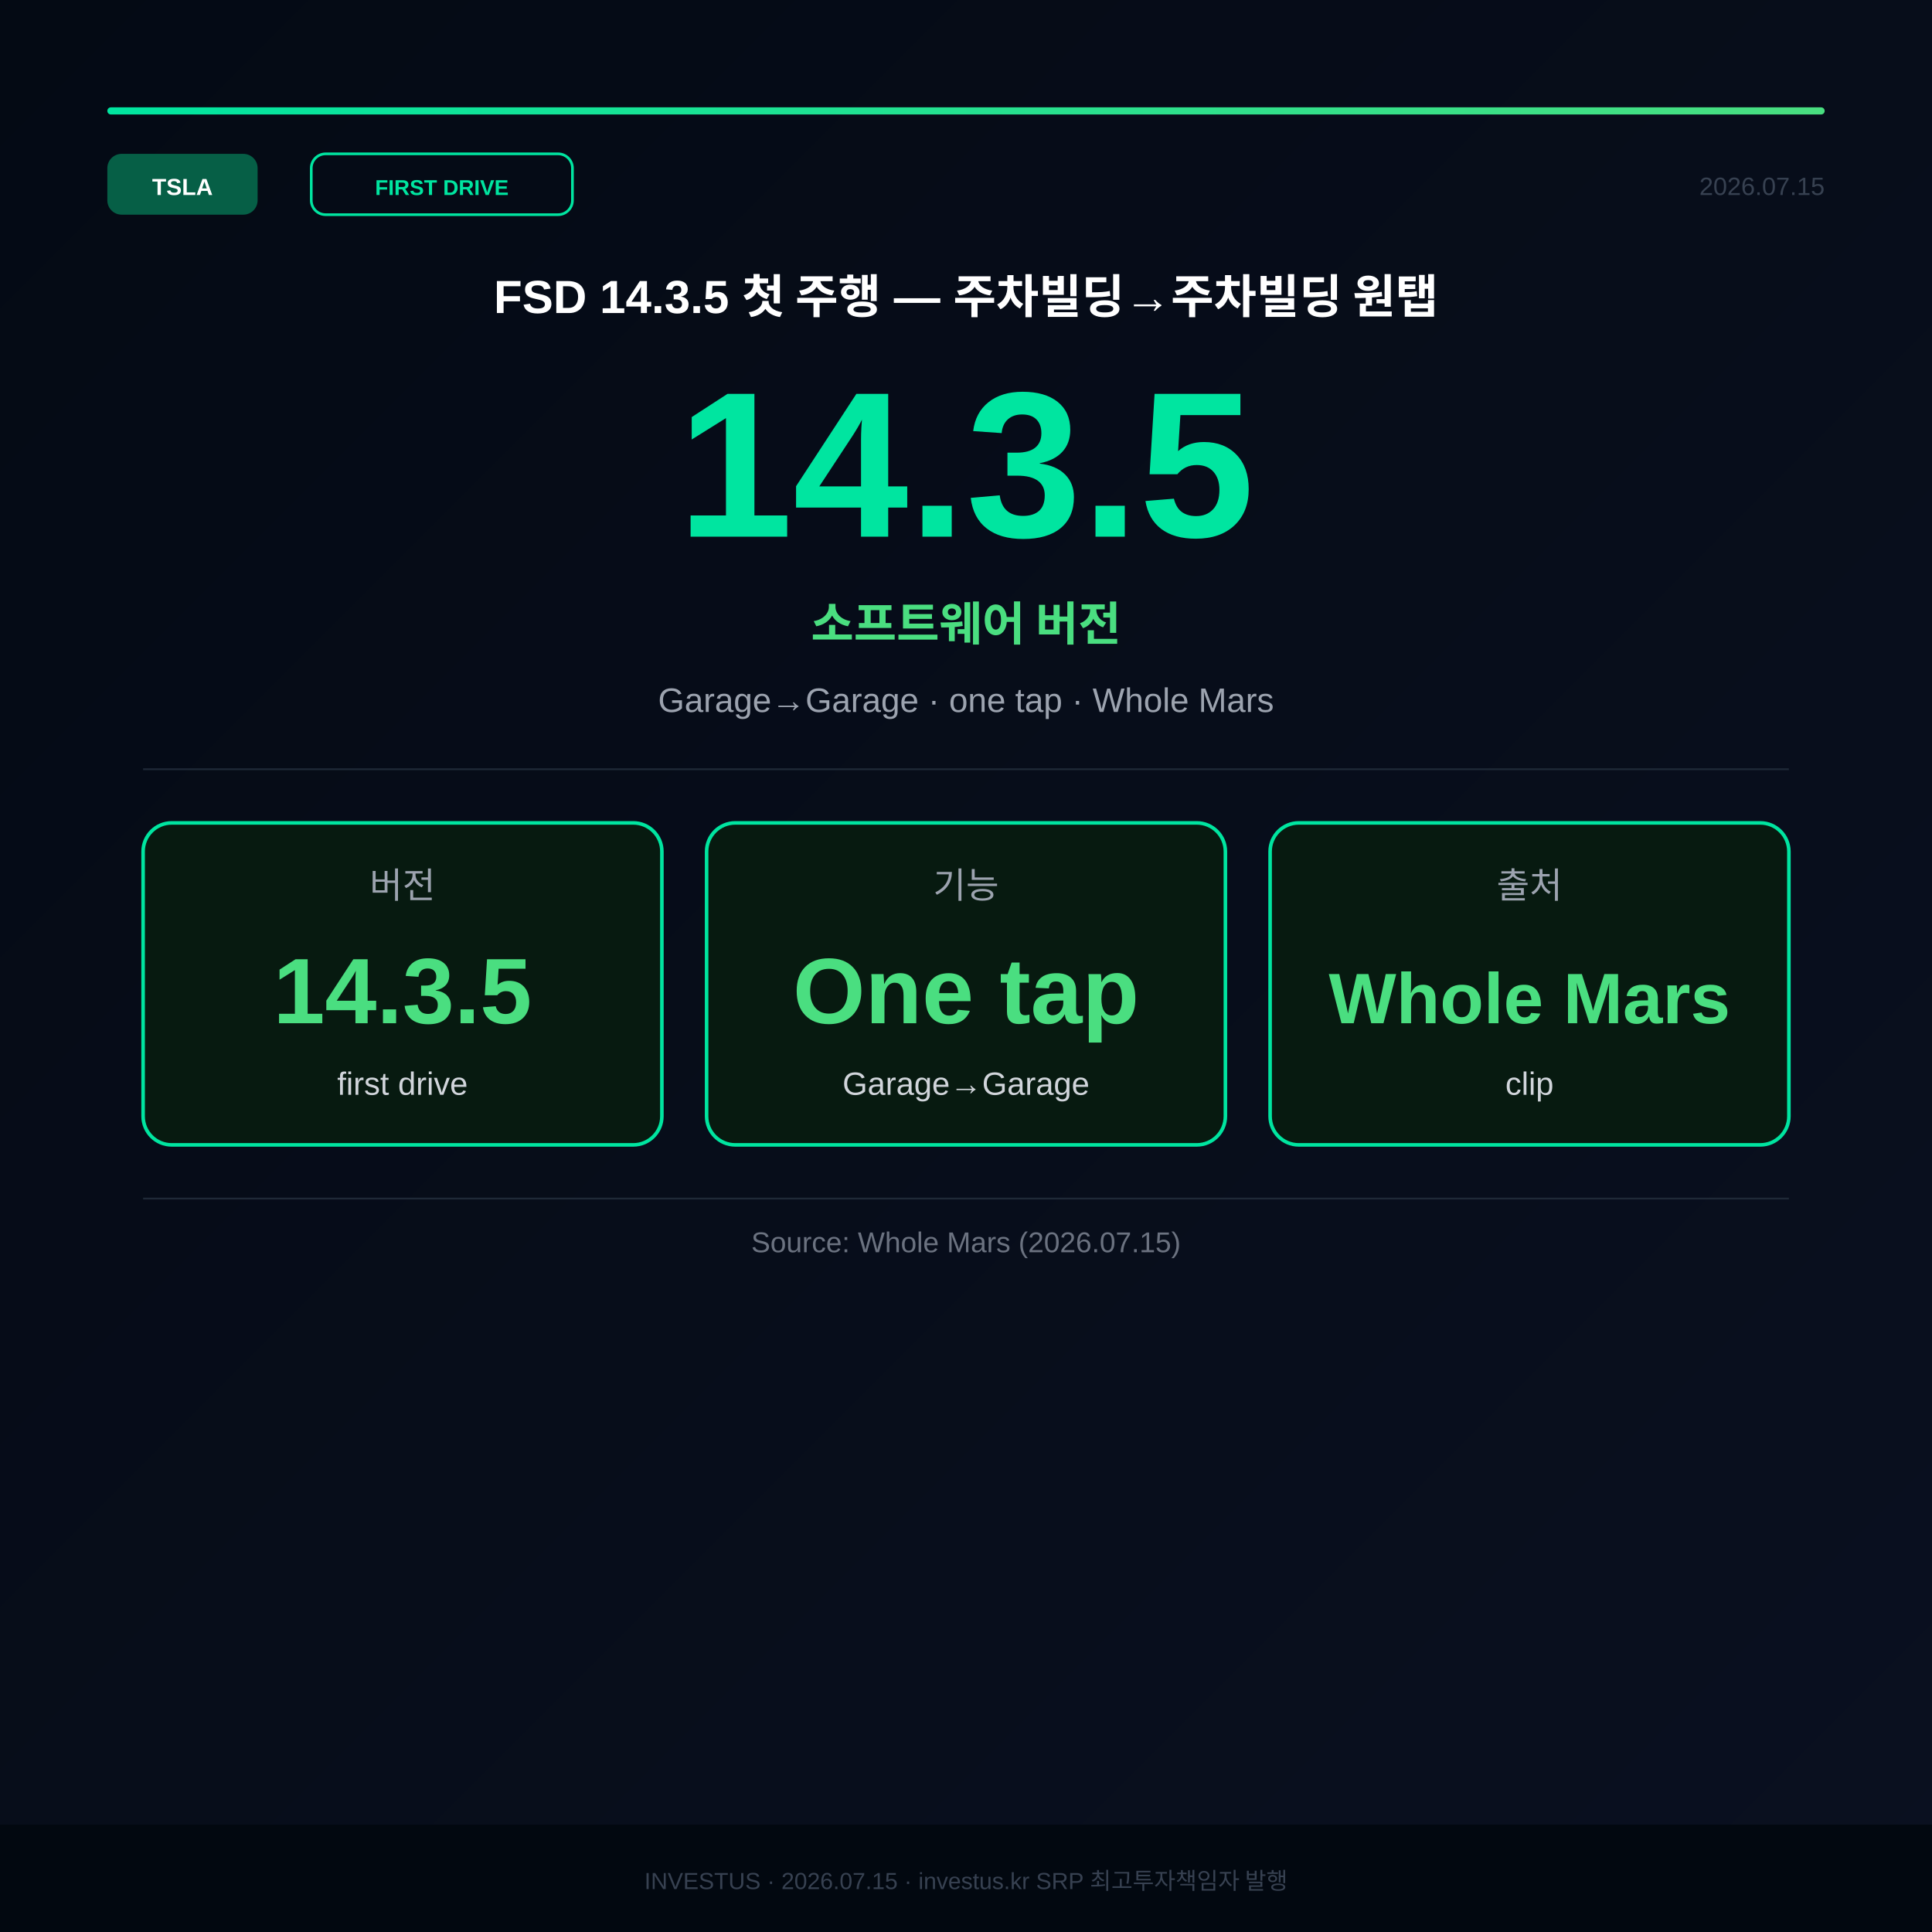
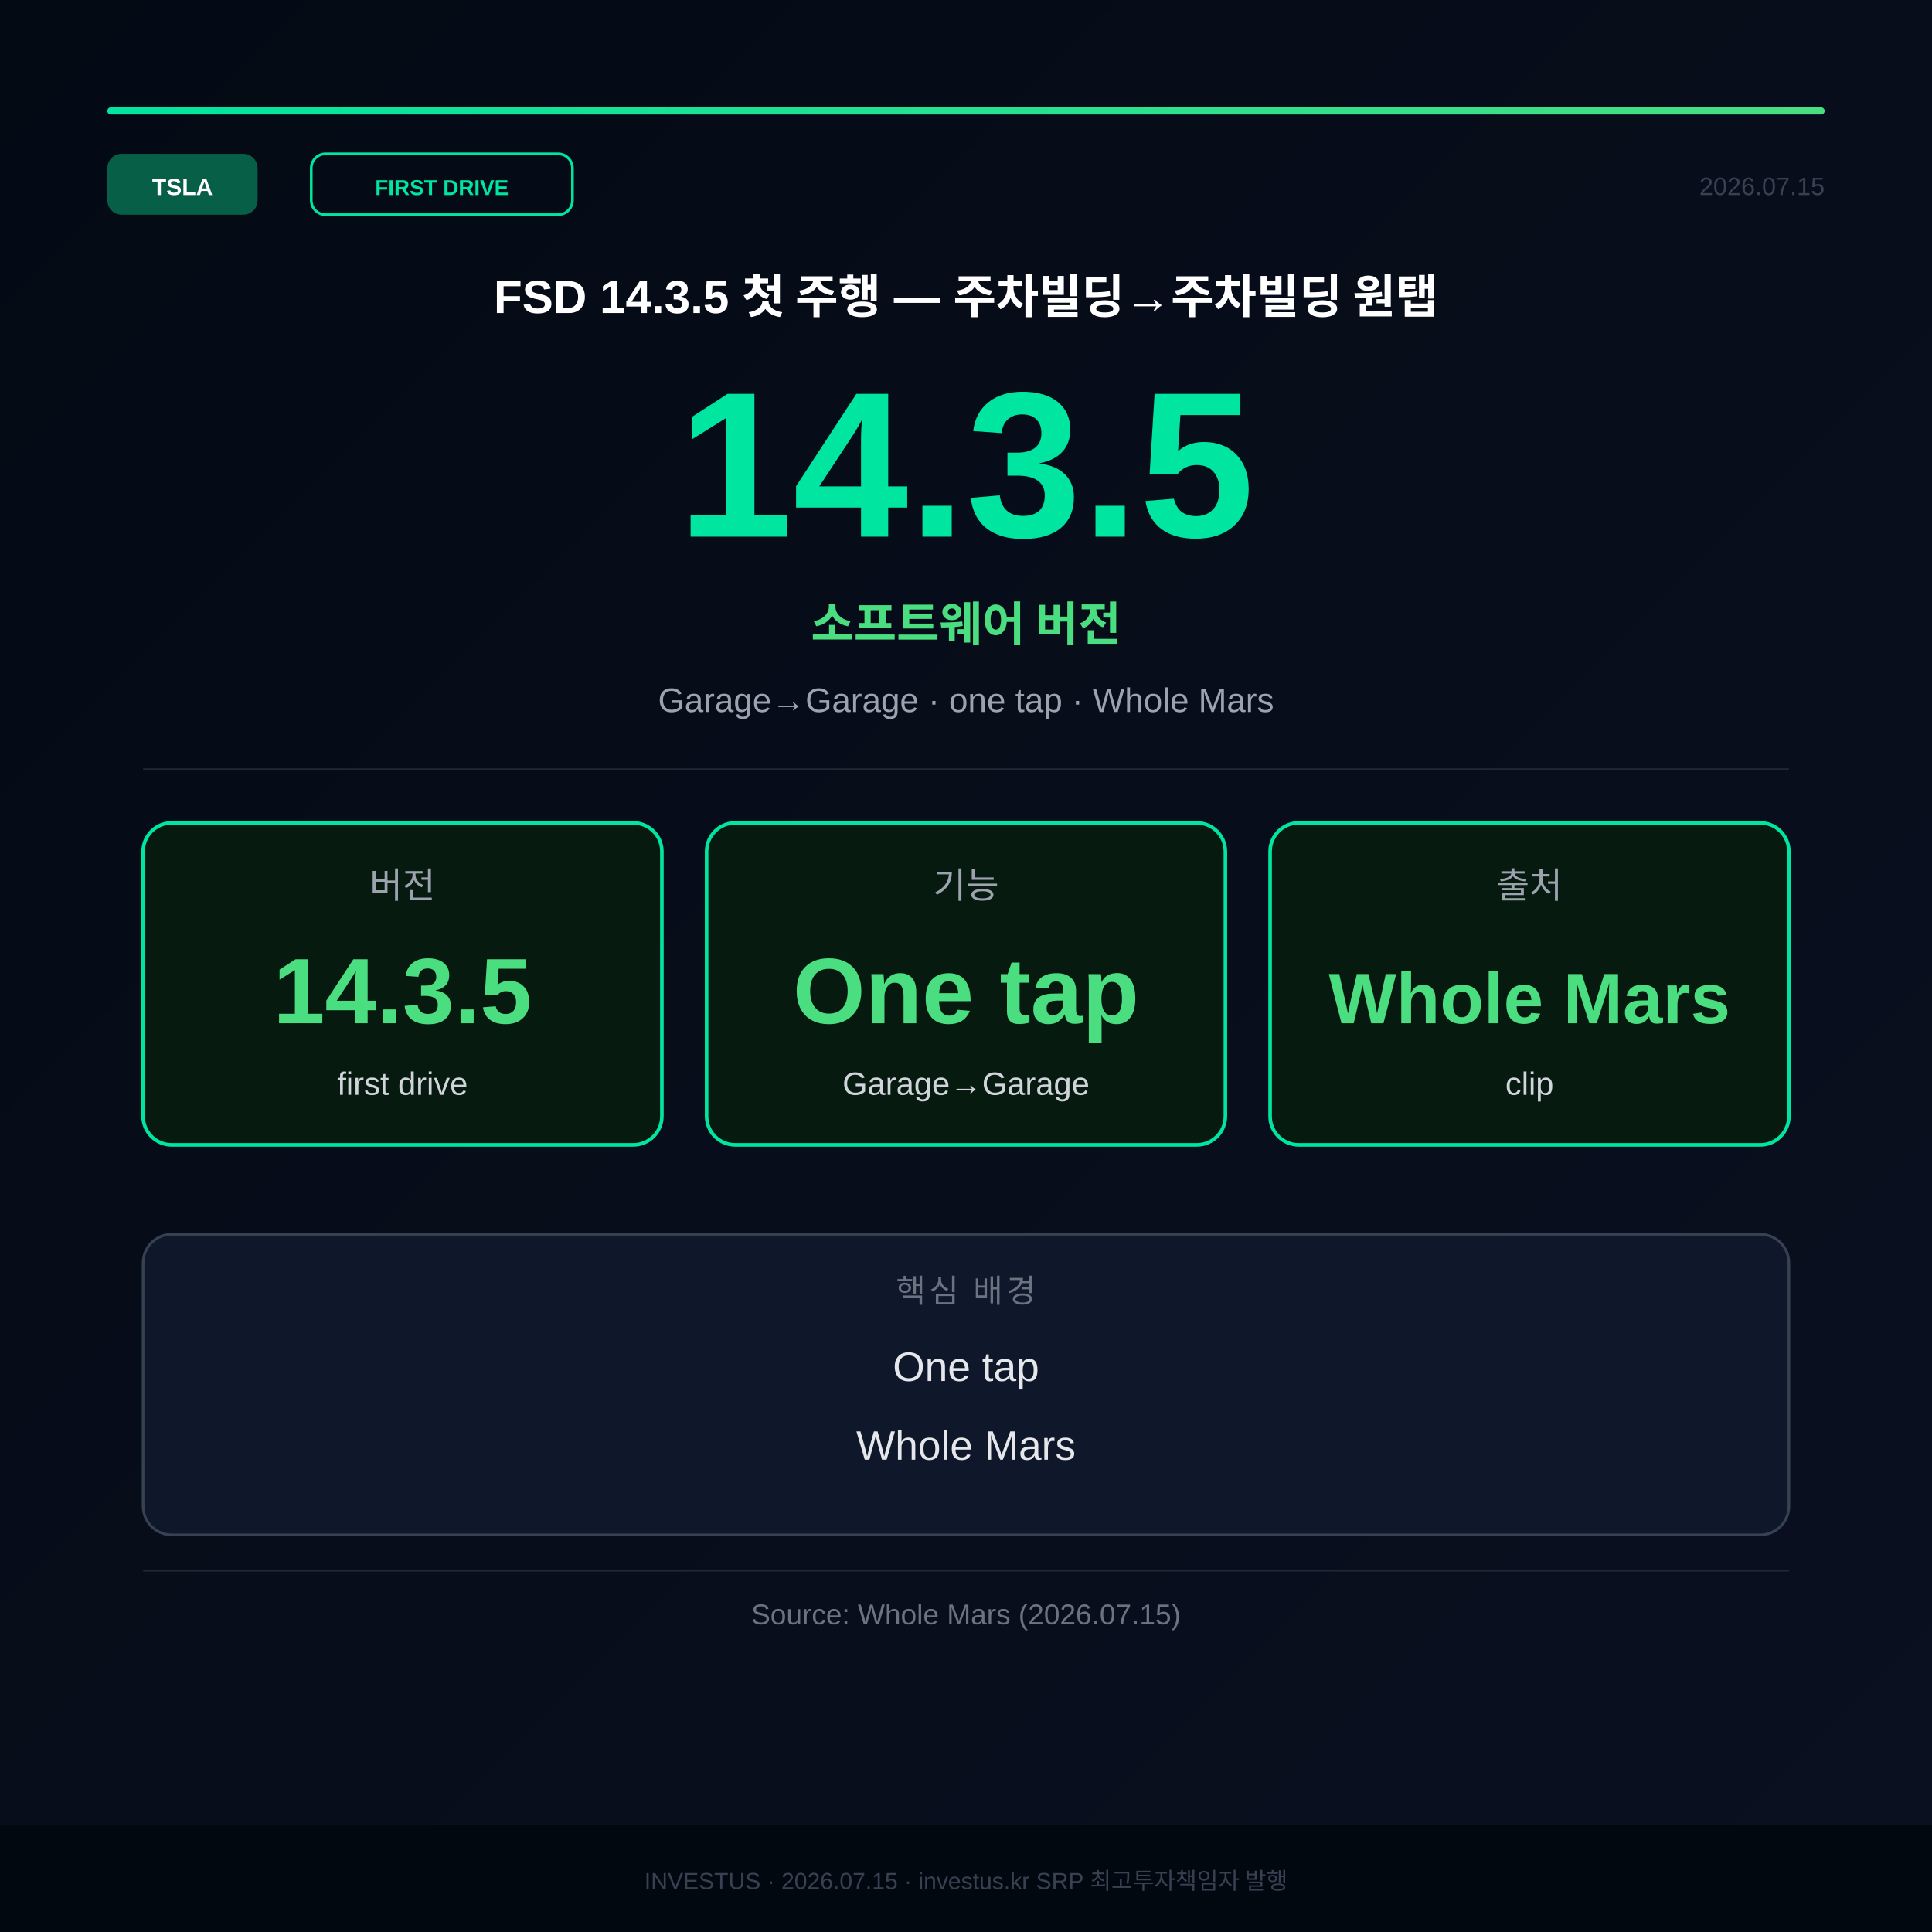
<svg xmlns="http://www.w3.org/2000/svg" viewBox="0 0 1080 1080" width="1080" height="1080">
  <defs>
    <linearGradient id="bg" x1="0%" y1="0%" x2="100%" y2="100%">
      <stop offset="0%" style="stop-color:#040a14" />
      <stop offset="100%" style="stop-color:#0a1020" />
    </linearGradient>
    <linearGradient id="grad" x1="0%" y1="0%" x2="100%" y2="0%">
      <stop offset="0%" style="stop-color:#00e5a0" />
      <stop offset="100%" style="stop-color:#4ade80" />
    </linearGradient>
  </defs>
  <rect width="1080" height="1080" fill="url(#bg)" />
  <rect x="60" y="60" width="960" height="4" fill="url(#grad)" rx="2" />
  <rect x="60" y="86" width="84" height="34" rx="8" fill="#065f46" />
  <text x="102.0" y="109" font-family="Arial Black, Arial" font-weight="900" font-size="13" fill="#ffffff" text-anchor="middle">TSLA</text>
  <rect x="174" y="86" width="146" height="34" rx="8" fill="none" stroke="#00e5a0" stroke-width="1.5" />
  <text x="247.0" y="109" font-family="Arial, sans-serif" font-weight="700" font-size="12" fill="#00e5a0" text-anchor="middle">FIRST DRIVE</text>
  <text x="1020" y="109" font-family="Arial, sans-serif" font-size="14" fill="#374151" text-anchor="end">2026.07.15</text>
  <text x="540" y="175" font-family="Arial Black, Arial" font-weight="900" font-size="26" fill="#ffffff" text-anchor="middle">FSD 14.3.5 첫 주행 — 주차빌딩→주차빌딩 원탭</text>
  <text x="540" y="300" font-family="Arial Black, Arial" font-weight="900" font-size="116" fill="#00e5a0" text-anchor="middle">14.3.5</text>
  <text x="540" y="358" font-family="Arial Black, Arial" font-weight="900" font-size="26" fill="#4ade80" text-anchor="middle">소프트웨어 버전</text>
  <text x="540" y="398" font-family="Arial, sans-serif" font-size="19" fill="#9ca3af" text-anchor="middle">Garage→Garage · one tap · Whole Mars</text>
  <line x1="80" y1="430" x2="1000" y2="430" stroke="#1f2937" stroke-width="1" />
  <rect x="80" y="460" width="290" height="180" rx="16" fill="#071a10" stroke="#00e5a0" stroke-width="2" />
  <text x="225.0" y="502" font-family="Arial, sans-serif" font-size="20" fill="#9ca3af" text-anchor="middle">버전</text>
  <text x="225.0" y="572" font-family="Arial Black, Arial" font-weight="900" font-size="52" fill="#4ade80" text-anchor="middle">14.3.5</text>
  <text x="225.0" y="612" font-family="Arial, sans-serif" font-size="18" fill="#d1d5db" text-anchor="middle">first drive</text>
  <rect x="395" y="460" width="290" height="180" rx="16" fill="#071a10" stroke="#00e5a0" stroke-width="2" />
  <text x="540.0" y="502" font-family="Arial, sans-serif" font-size="20" fill="#9ca3af" text-anchor="middle">기능</text>
  <text x="540.0" y="572" font-family="Arial Black, Arial" font-weight="900" font-size="52" fill="#4ade80" text-anchor="middle">One tap</text>
  <text x="540.0" y="612" font-family="Arial, sans-serif" font-size="18" fill="#d1d5db" text-anchor="middle">Garage→Garage</text>
  <rect x="710" y="460" width="290" height="180" rx="16" fill="#071a10" stroke="#00e5a0" stroke-width="2" />
  <text x="855.0" y="502" font-family="Arial, sans-serif" font-size="20" fill="#9ca3af" text-anchor="middle">출처</text>
  <text x="855.0" y="572" font-family="Arial Black, Arial" font-weight="900" font-size="40" fill="#4ade80" text-anchor="middle">Whole Mars</text>
  <text x="855.0" y="612" font-family="Arial, sans-serif" font-size="18" fill="#d1d5db" text-anchor="middle">clip</text>
-   <line x1="80" y1="670" x2="1000" y2="670" stroke="#1f2937" stroke-width="1" />
-   <text x="540" y="700" font-family="Arial, sans-serif" font-size="16" fill="#6b7280" text-anchor="middle">Source: Whole Mars (2026.07.15)</text>
+   <rect x="80" y="690" width="920" height="168" rx="16" fill="#0f172a" stroke="#374151" stroke-width="1.5" />
+   <text x="540" y="728" font-family="Arial, sans-serif" font-size="18" fill="#6b7280" text-anchor="middle" letter-spacing="2">핵심 배경</text>
+   <text x="540" y="772" font-family="Arial, sans-serif" font-size="23" fill="#e5e7eb" text-anchor="middle">One tap</text>
+   <text x="540" y="816" font-family="Arial, sans-serif" font-size="23" fill="#e5e7eb" text-anchor="middle">Whole Mars</text>
+   <line x1="80" y1="878" x2="1000" y2="878" stroke="#1f2937" stroke-width="1" />
+   <text x="540" y="908" font-family="Arial, sans-serif" font-size="16" fill="#6b7280" text-anchor="middle">Source: Whole Mars (2026.07.15)</text>
  <rect x="0" y="1020" width="1080" height="60" fill="#020810" />
  <text x="540" y="1056" font-family="Arial, sans-serif" font-size="13" fill="#374151" text-anchor="middle">INVESTUS · 2026.07.15 · investus.kr SRP 최고투자책임자 발행</text>
</svg>
